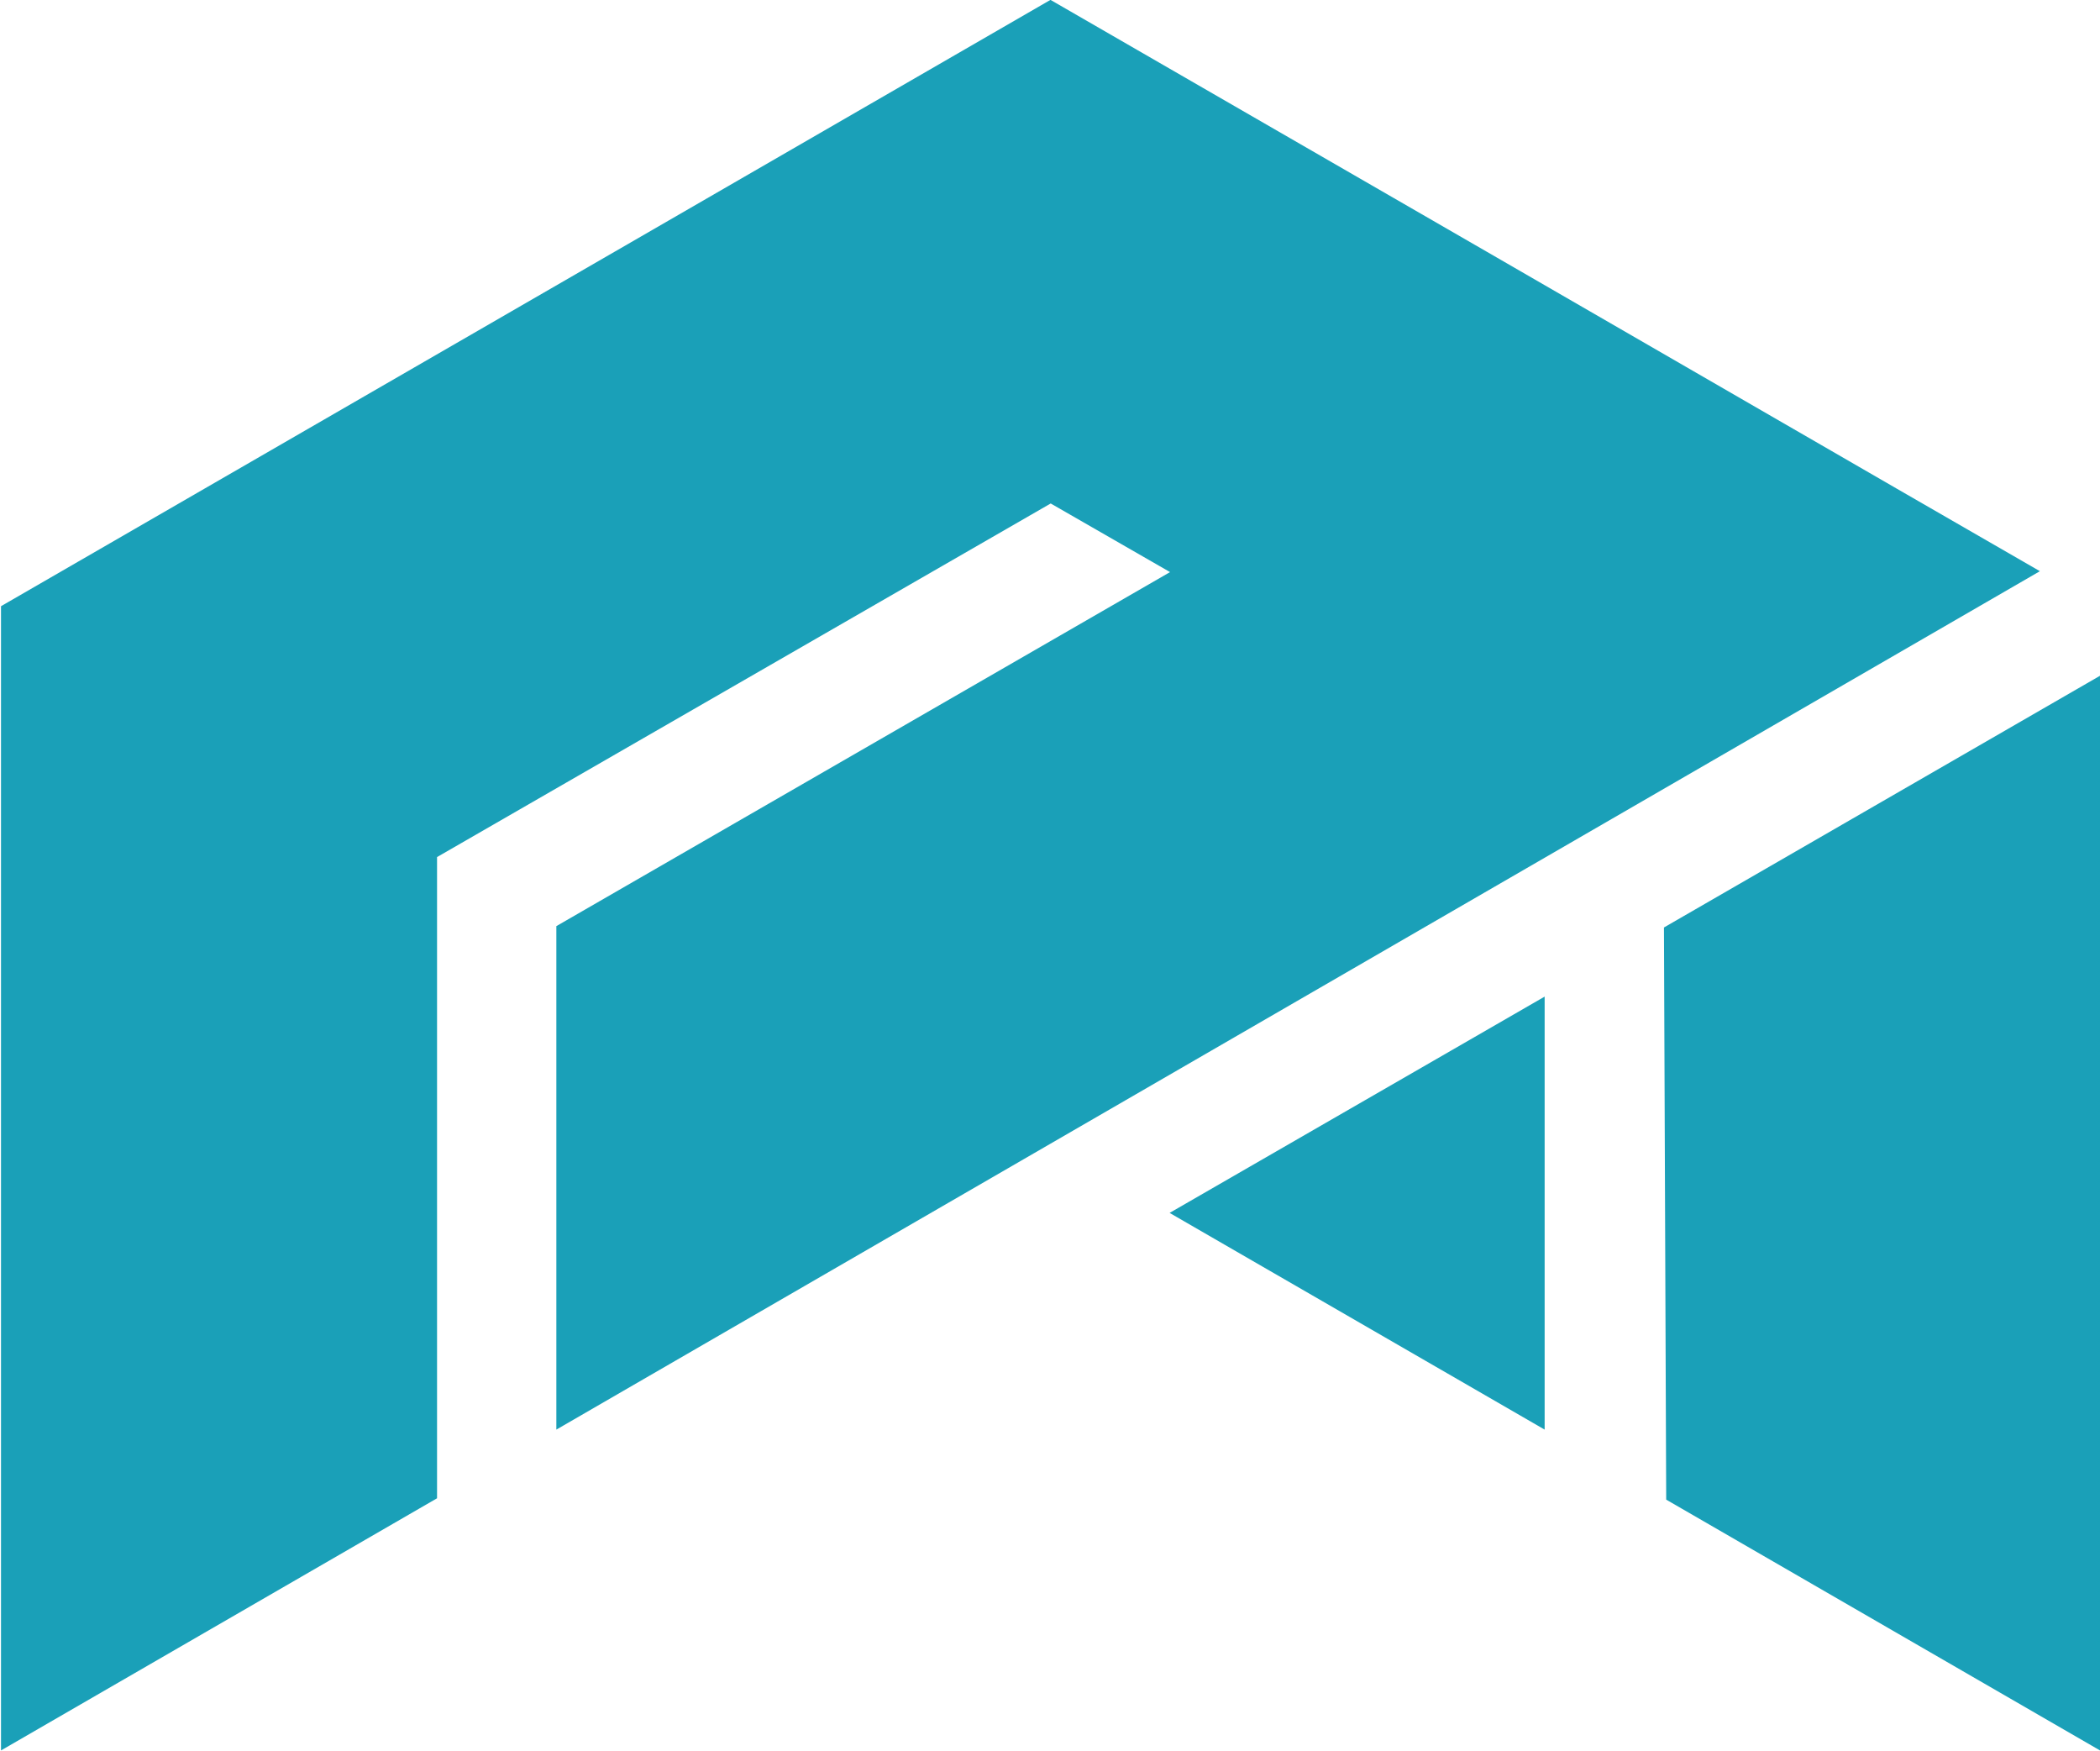
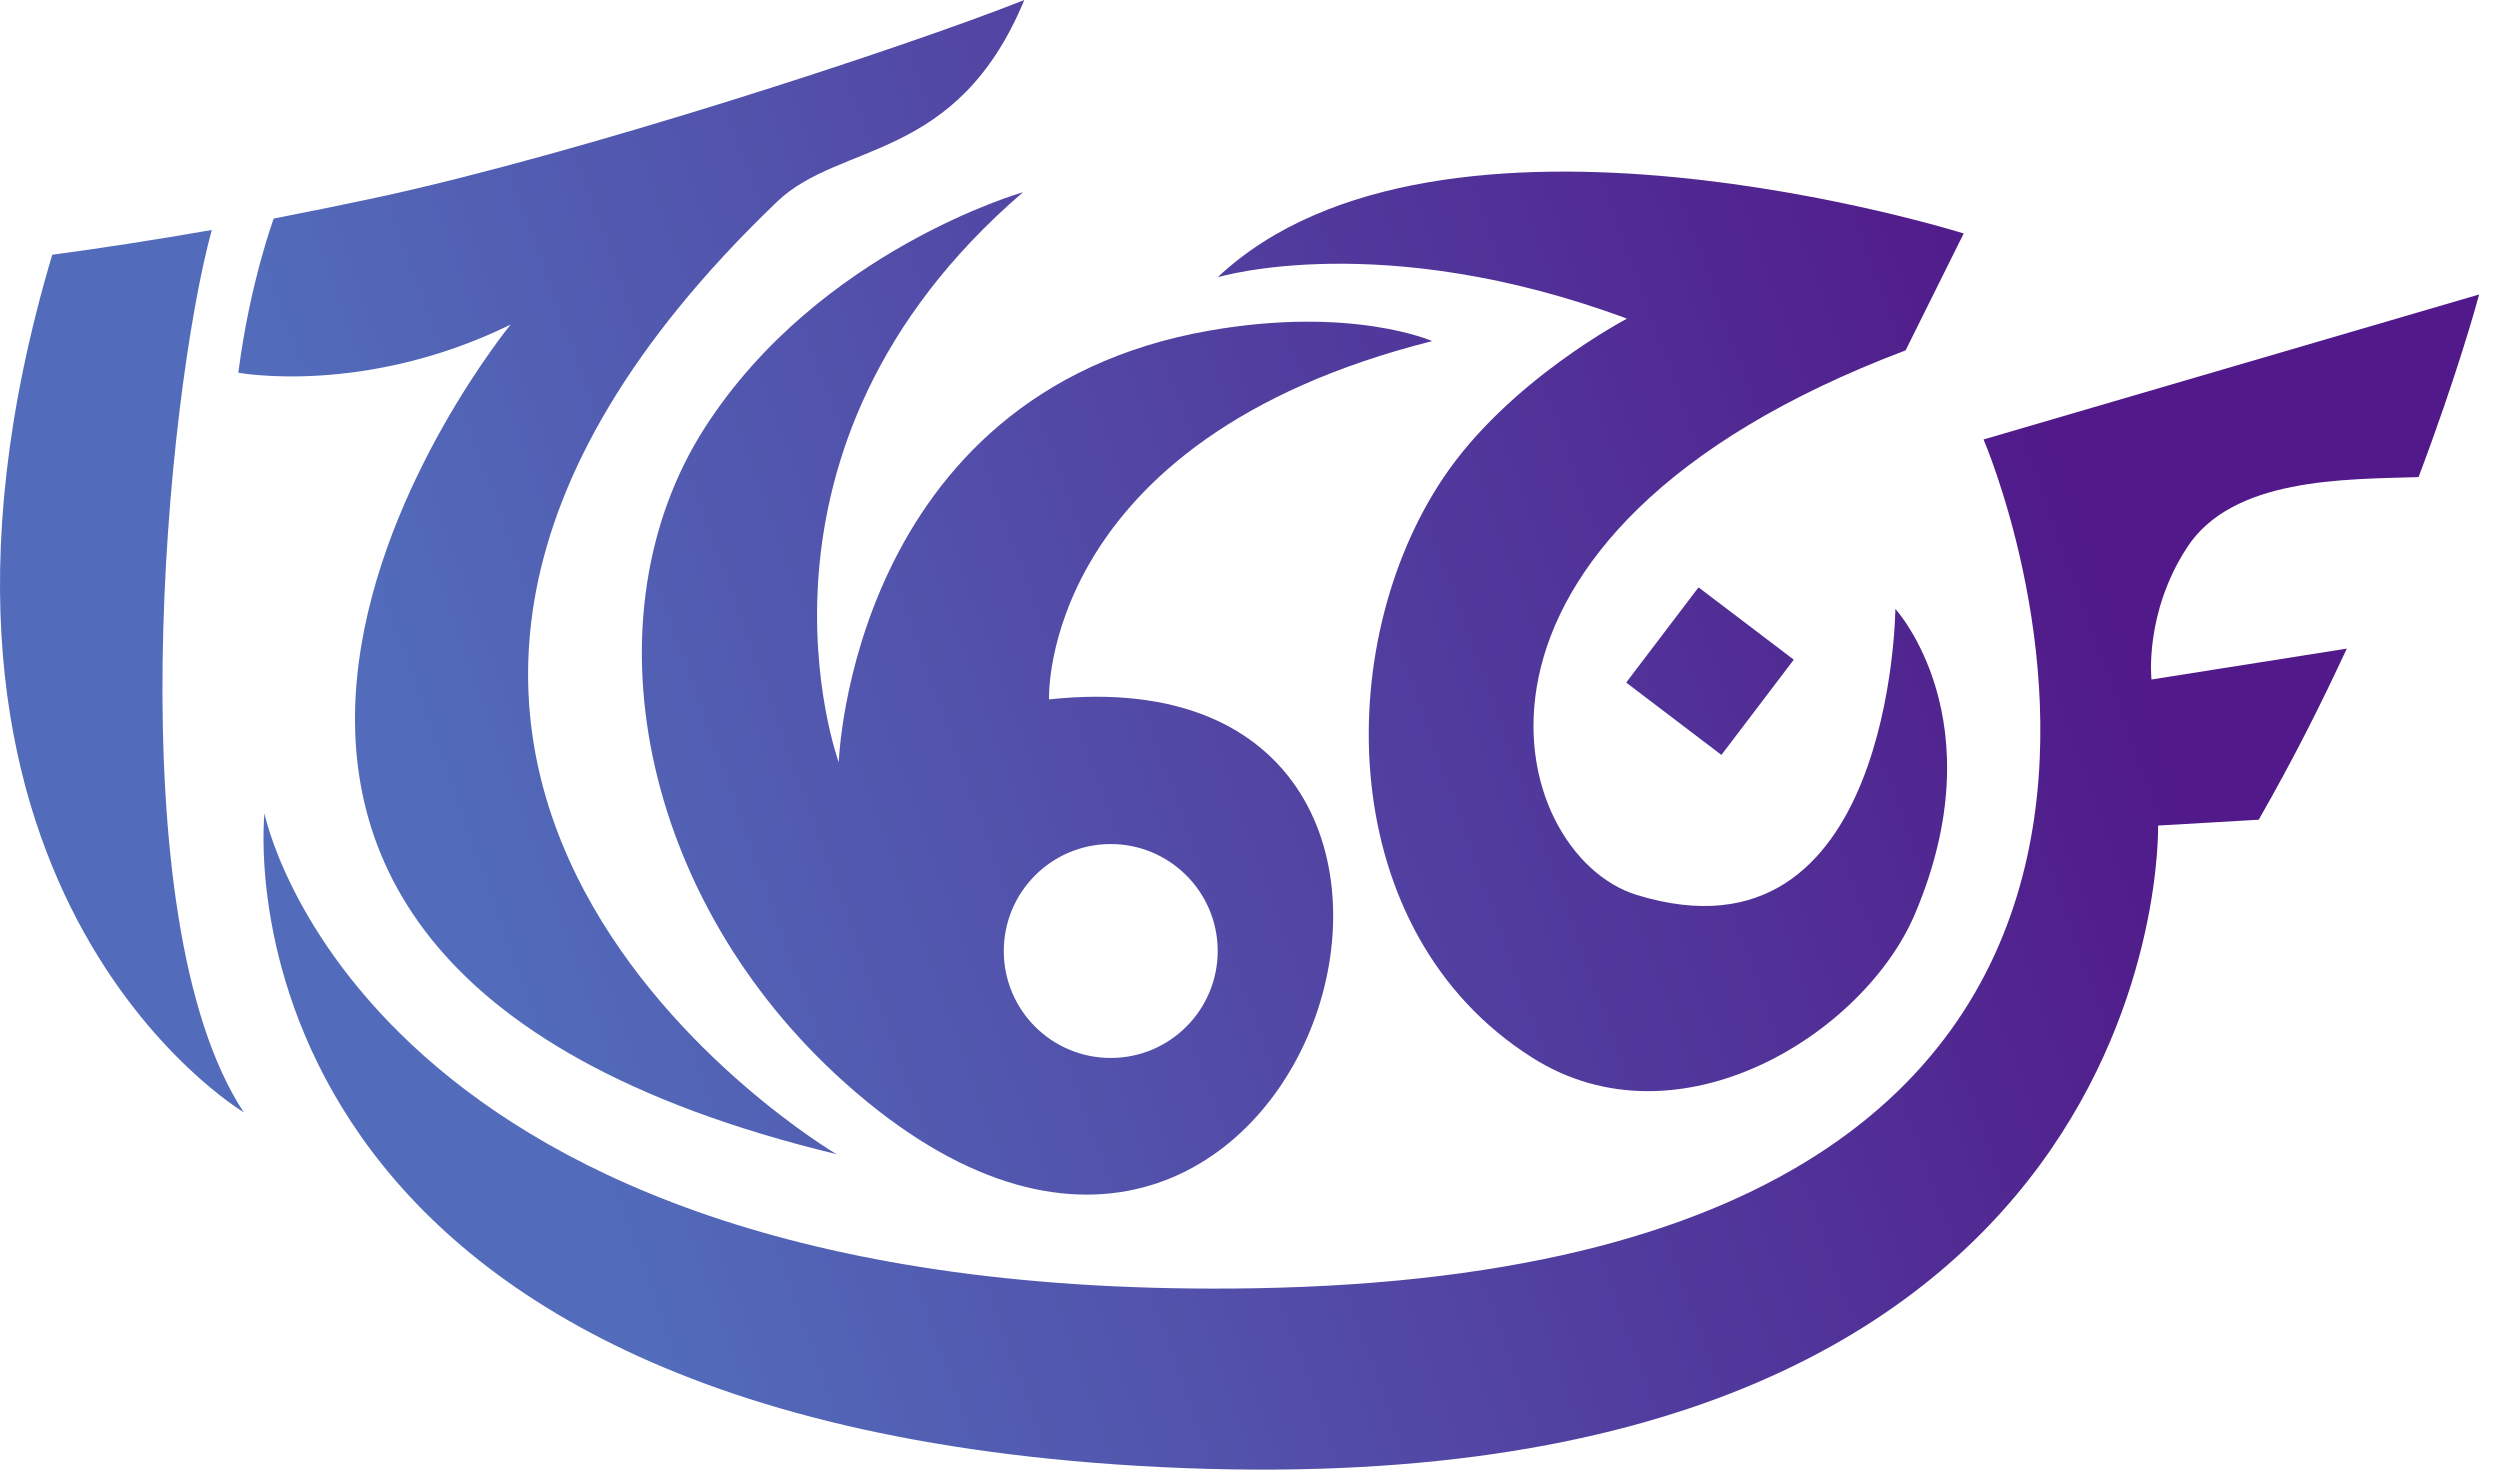
- <svg xmlns="http://www.w3.org/2000/svg" width="42" height="35" viewBox="0 0 42 35" fill="none">
-   <path d="M42 35V13.512L33.279 18.545L33.324 29.985L42 35Z" fill="#1AA0B8" />
-   <path d="M30.893 28.585V19.927L29.026 21.004L23.392 24.252L30.893 28.585Z" fill="#1AA0B8" />
-   <path d="M11.127 18.518V28.585L40.798 11.421L37.936 9.771L29.735 5.033L21.014 0H21.005L12.293 5.033L0.02 12.121V35L8.741 29.958V17.137L21.014 10.067L23.401 11.439L11.127 18.518Z" fill="#1AA0B8" />
+ <svg xmlns="http://www.w3.org/2000/svg" width="76" height="45" viewBox="0 0 76 45" fill="none">
+   <path d="M6.438 6.991C4.734 7.288 3.109 7.541 1.588 7.744C-4.124 26.956 7.41 33.814 7.41 33.814C3.523 27.91 5.045 12.097 6.438 6.991Z" fill="url(#paint0_linear_1_57)" />
+   <path d="M15.523 9.867C15.523 9.867 -0.097 28.926 25.428 35.086C25.428 35.086 5.599 23.407 23.621 6.133C25.545 4.288 29.091 4.946 31.139 0C27.495 1.448 17.58 4.69 11.417 6.013C10.368 6.237 9.332 6.448 8.322 6.643C8.322 6.643 7.596 8.598 7.245 11.33C7.245 11.33 11.067 12.049 15.523 9.867Z" fill="url(#paint1_linear_1_57)" />
+   <path d="M54.531 20.054L51.635 17.855L49.436 20.75L52.331 22.95L54.531 20.054Z" fill="url(#paint2_linear_1_57)" />
+   <path d="M60.3 13.36C60.3 13.36 71.231 38.628 38.089 39.164C10.988 39.602 8.04 24.725 8.04 24.725C8.04 24.725 6.021 43.157 35.263 44.598C66.129 46.12 65.606 25.097 65.606 25.097L68.666 24.919C69.735 23.045 70.53 21.466 71.342 19.718L65.405 20.657C65.405 20.657 65.179 18.657 66.48 16.652C67.858 14.52 71.254 14.573 73.524 14.504C74.687 11.422 75.285 9.253 75.366 8.952L60.3 13.36Z" fill="url(#paint3_linear_1_57)" />
+   <path d="M25.498 23.174C25.498 23.174 22.005 13.661 31.1 5.843C31.1 5.843 24.9 7.607 21.435 12.989C17.764 18.694 19.438 27.337 25.699 32.928C39.587 45.332 47.655 19.562 31.89 21.262C31.89 21.262 31.576 13.38 43.538 10.369C43.538 10.369 41.106 9.293 36.777 10.048C25.859 11.955 25.498 23.174 25.498 23.174ZM33.751 25.659C35.544 25.651 37.01 27.102 37.018 28.895C37.026 30.693 35.575 32.153 33.782 32.162C31.984 32.17 30.524 30.724 30.515 28.926C30.507 27.133 31.953 25.668 33.751 25.659Z" fill="url(#paint4_linear_1_57)" />
+   <path d="M49.461 9.687C49.461 9.687 45.865 11.562 43.875 14.529C40.467 19.611 40.547 28.351 46.595 32.162C51.032 34.958 56.663 31.436 58.212 27.79C60.722 21.883 57.619 18.512 57.619 18.512C57.619 18.512 57.53 29.587 49.762 27.208C45.752 25.98 43.085 16.264 57.93 10.651L59.696 7.098C59.696 7.098 43.76 2.083 37.017 8.429C37.018 8.429 41.995 6.918 49.461 9.687Z" fill="url(#paint5_linear_1_57)" />
+   <defs>
+     <linearGradient id="paint0_linear_1_57" x1="10.725" y1="18.551" x2="59.469" y2="1.107" gradientUnits="userSpaceOnUse">
+       <stop stop-color="#526CBB" />
+       <stop offset="1" stop-color="#511989" />
+     </linearGradient>
+     <linearGradient id="paint1_linear_1_57" x1="12.157" y1="22.553" x2="60.901" y2="5.109" gradientUnits="userSpaceOnUse">
+       <stop stop-color="#526CBB" />
+       <stop offset="1" stop-color="#511989" />
+     </linearGradient>
+     <linearGradient id="paint2_linear_1_57" x1="15.996" y1="33.281" x2="64.74" y2="15.837" gradientUnits="userSpaceOnUse">
+       <stop stop-color="#526CBB" />
+       <stop offset="1" stop-color="#511989" />
+     </linearGradient>
+     <linearGradient id="paint3_linear_1_57" x1="18.265" y1="37.864" x2="65.276" y2="21.04" gradientUnits="userSpaceOnUse">
+       <stop stop-color="#526CBB" />
+       <stop offset="1" stop-color="#511989" />
+     </linearGradient>
+     <linearGradient id="paint4_linear_1_57" x1="14.014" y1="27.743" x2="62.758" y2="10.299" gradientUnits="userSpaceOnUse">
+       <stop stop-color="#526CBB" />
+       <stop offset="1" stop-color="#511989" />
+     </linearGradient>
+     <linearGradient id="paint5_linear_1_57" x1="15.102" y1="30.784" x2="63.846" y2="13.34" gradientUnits="userSpaceOnUse">
+       <stop stop-color="#526CBB" />
+       <stop offset="1" stop-color="#511989" />
+     </linearGradient>
+   </defs>
</svg>
